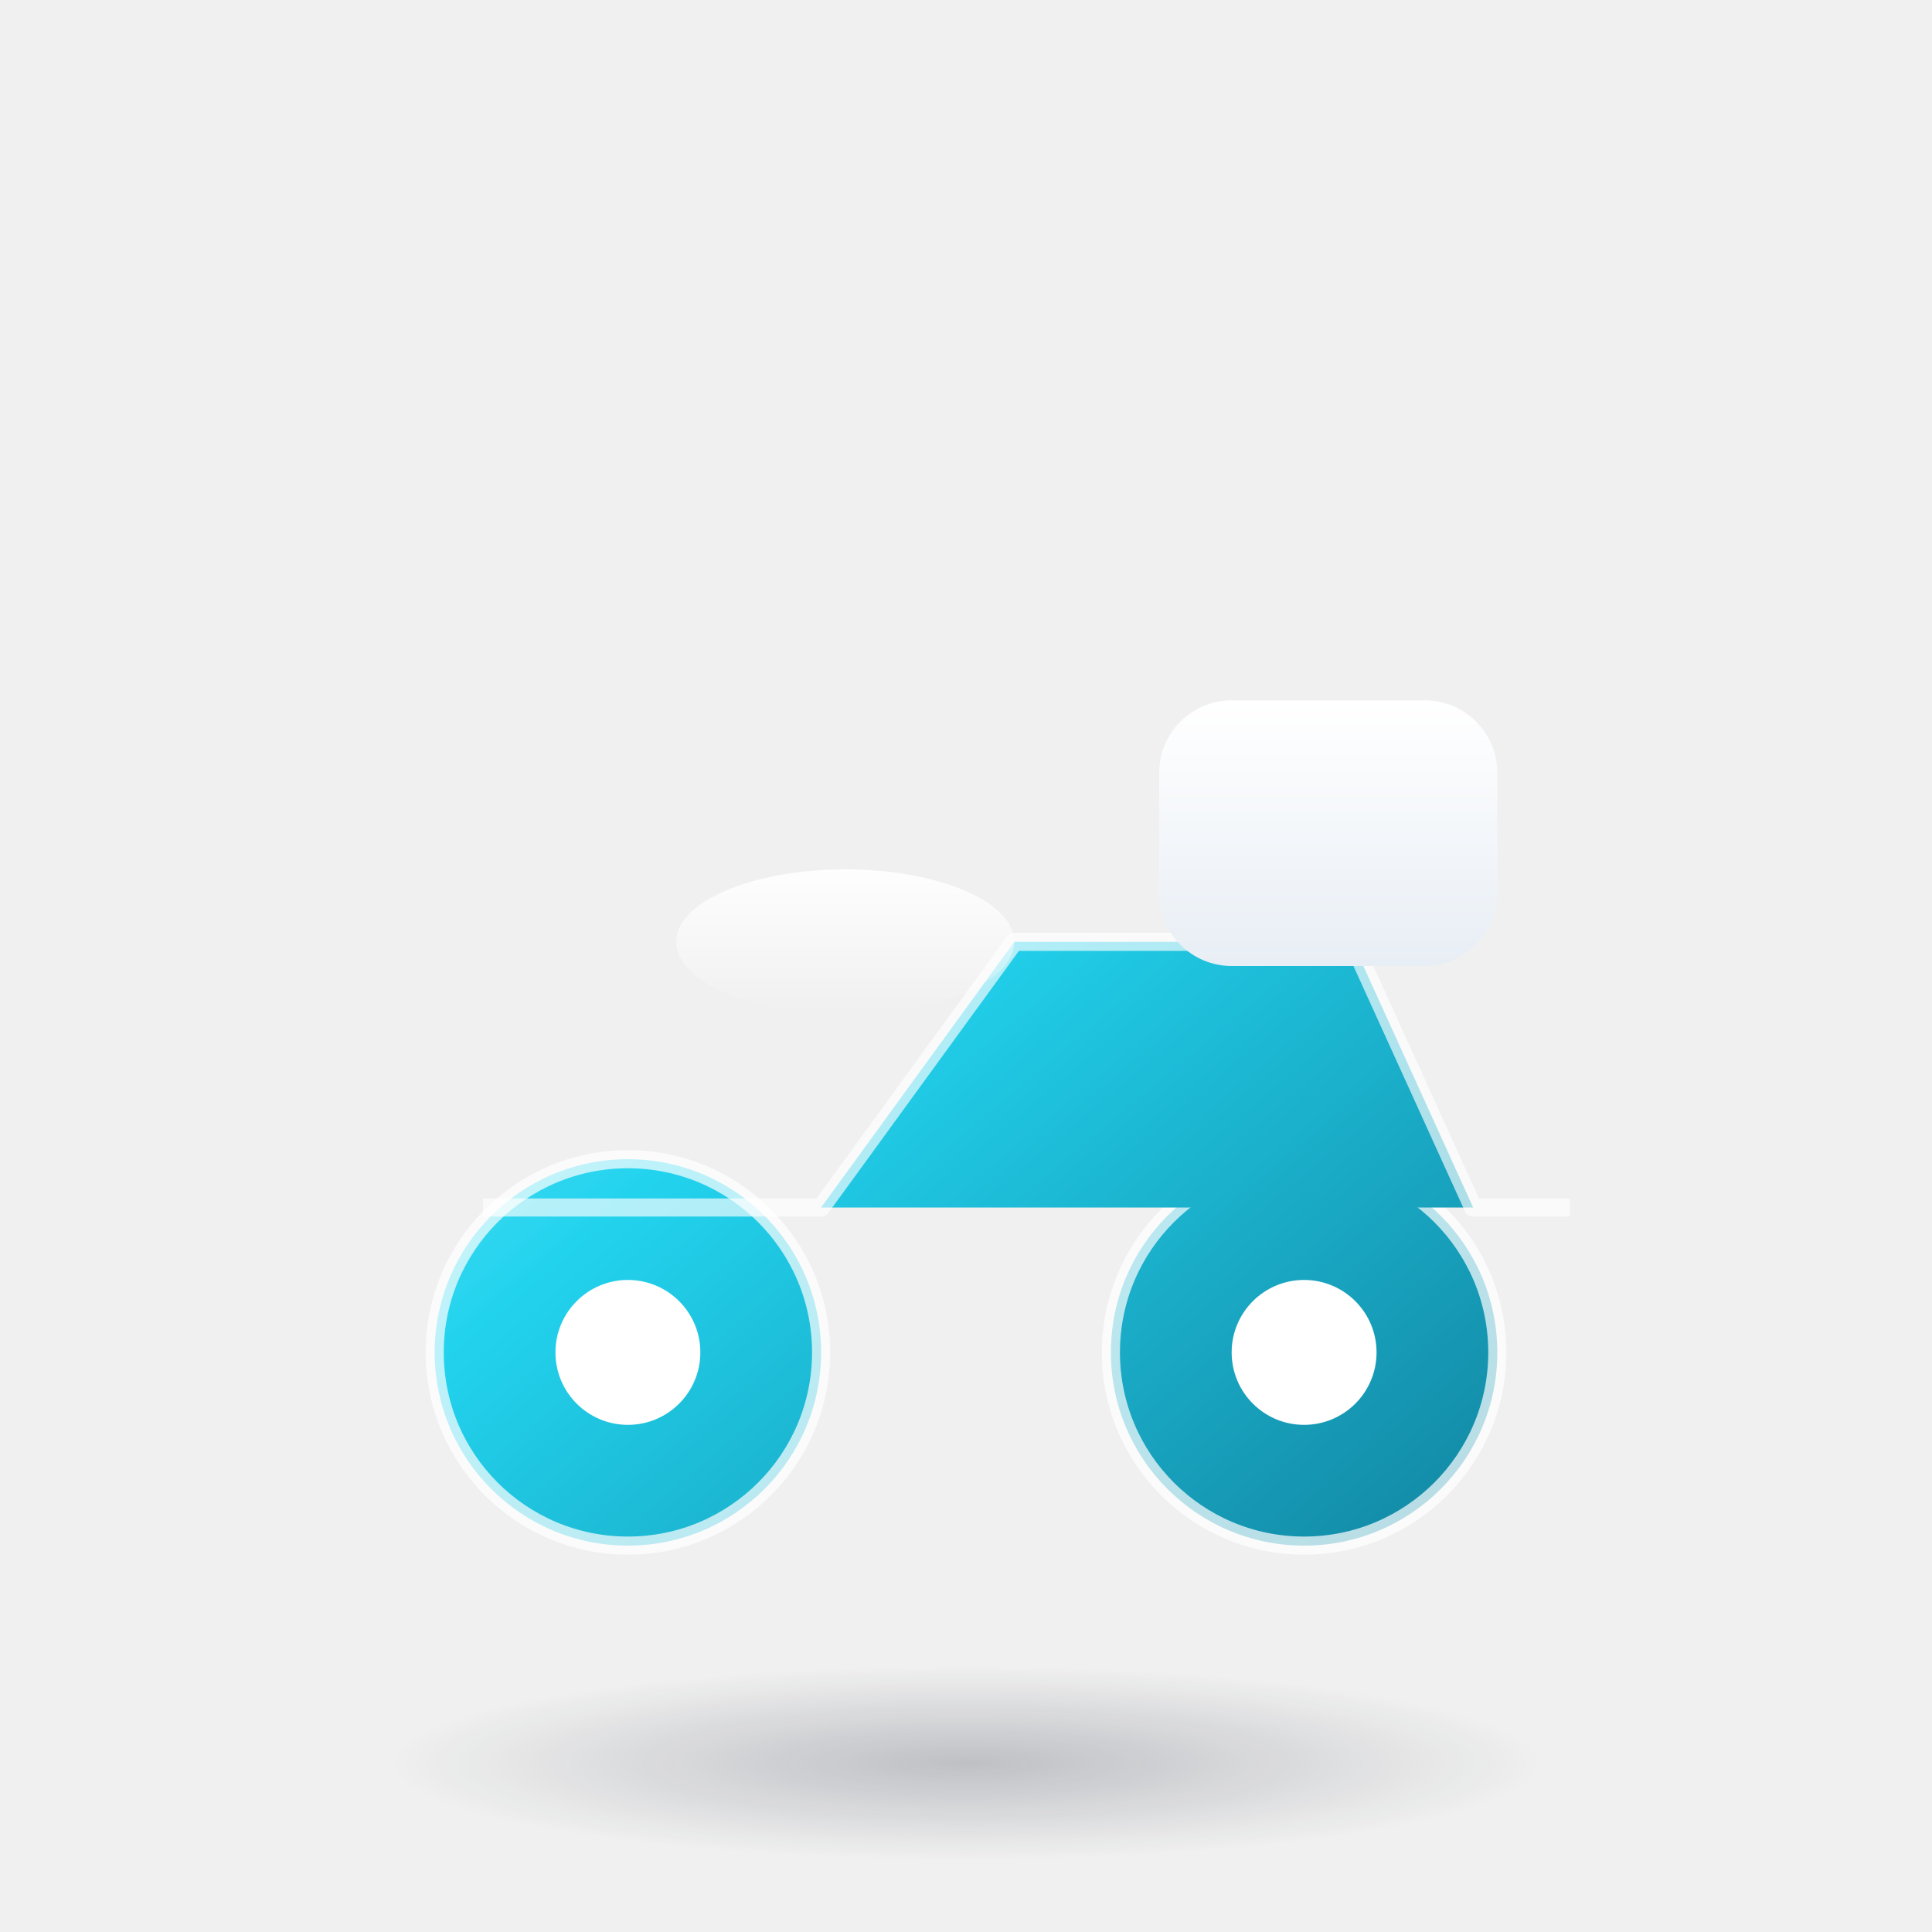
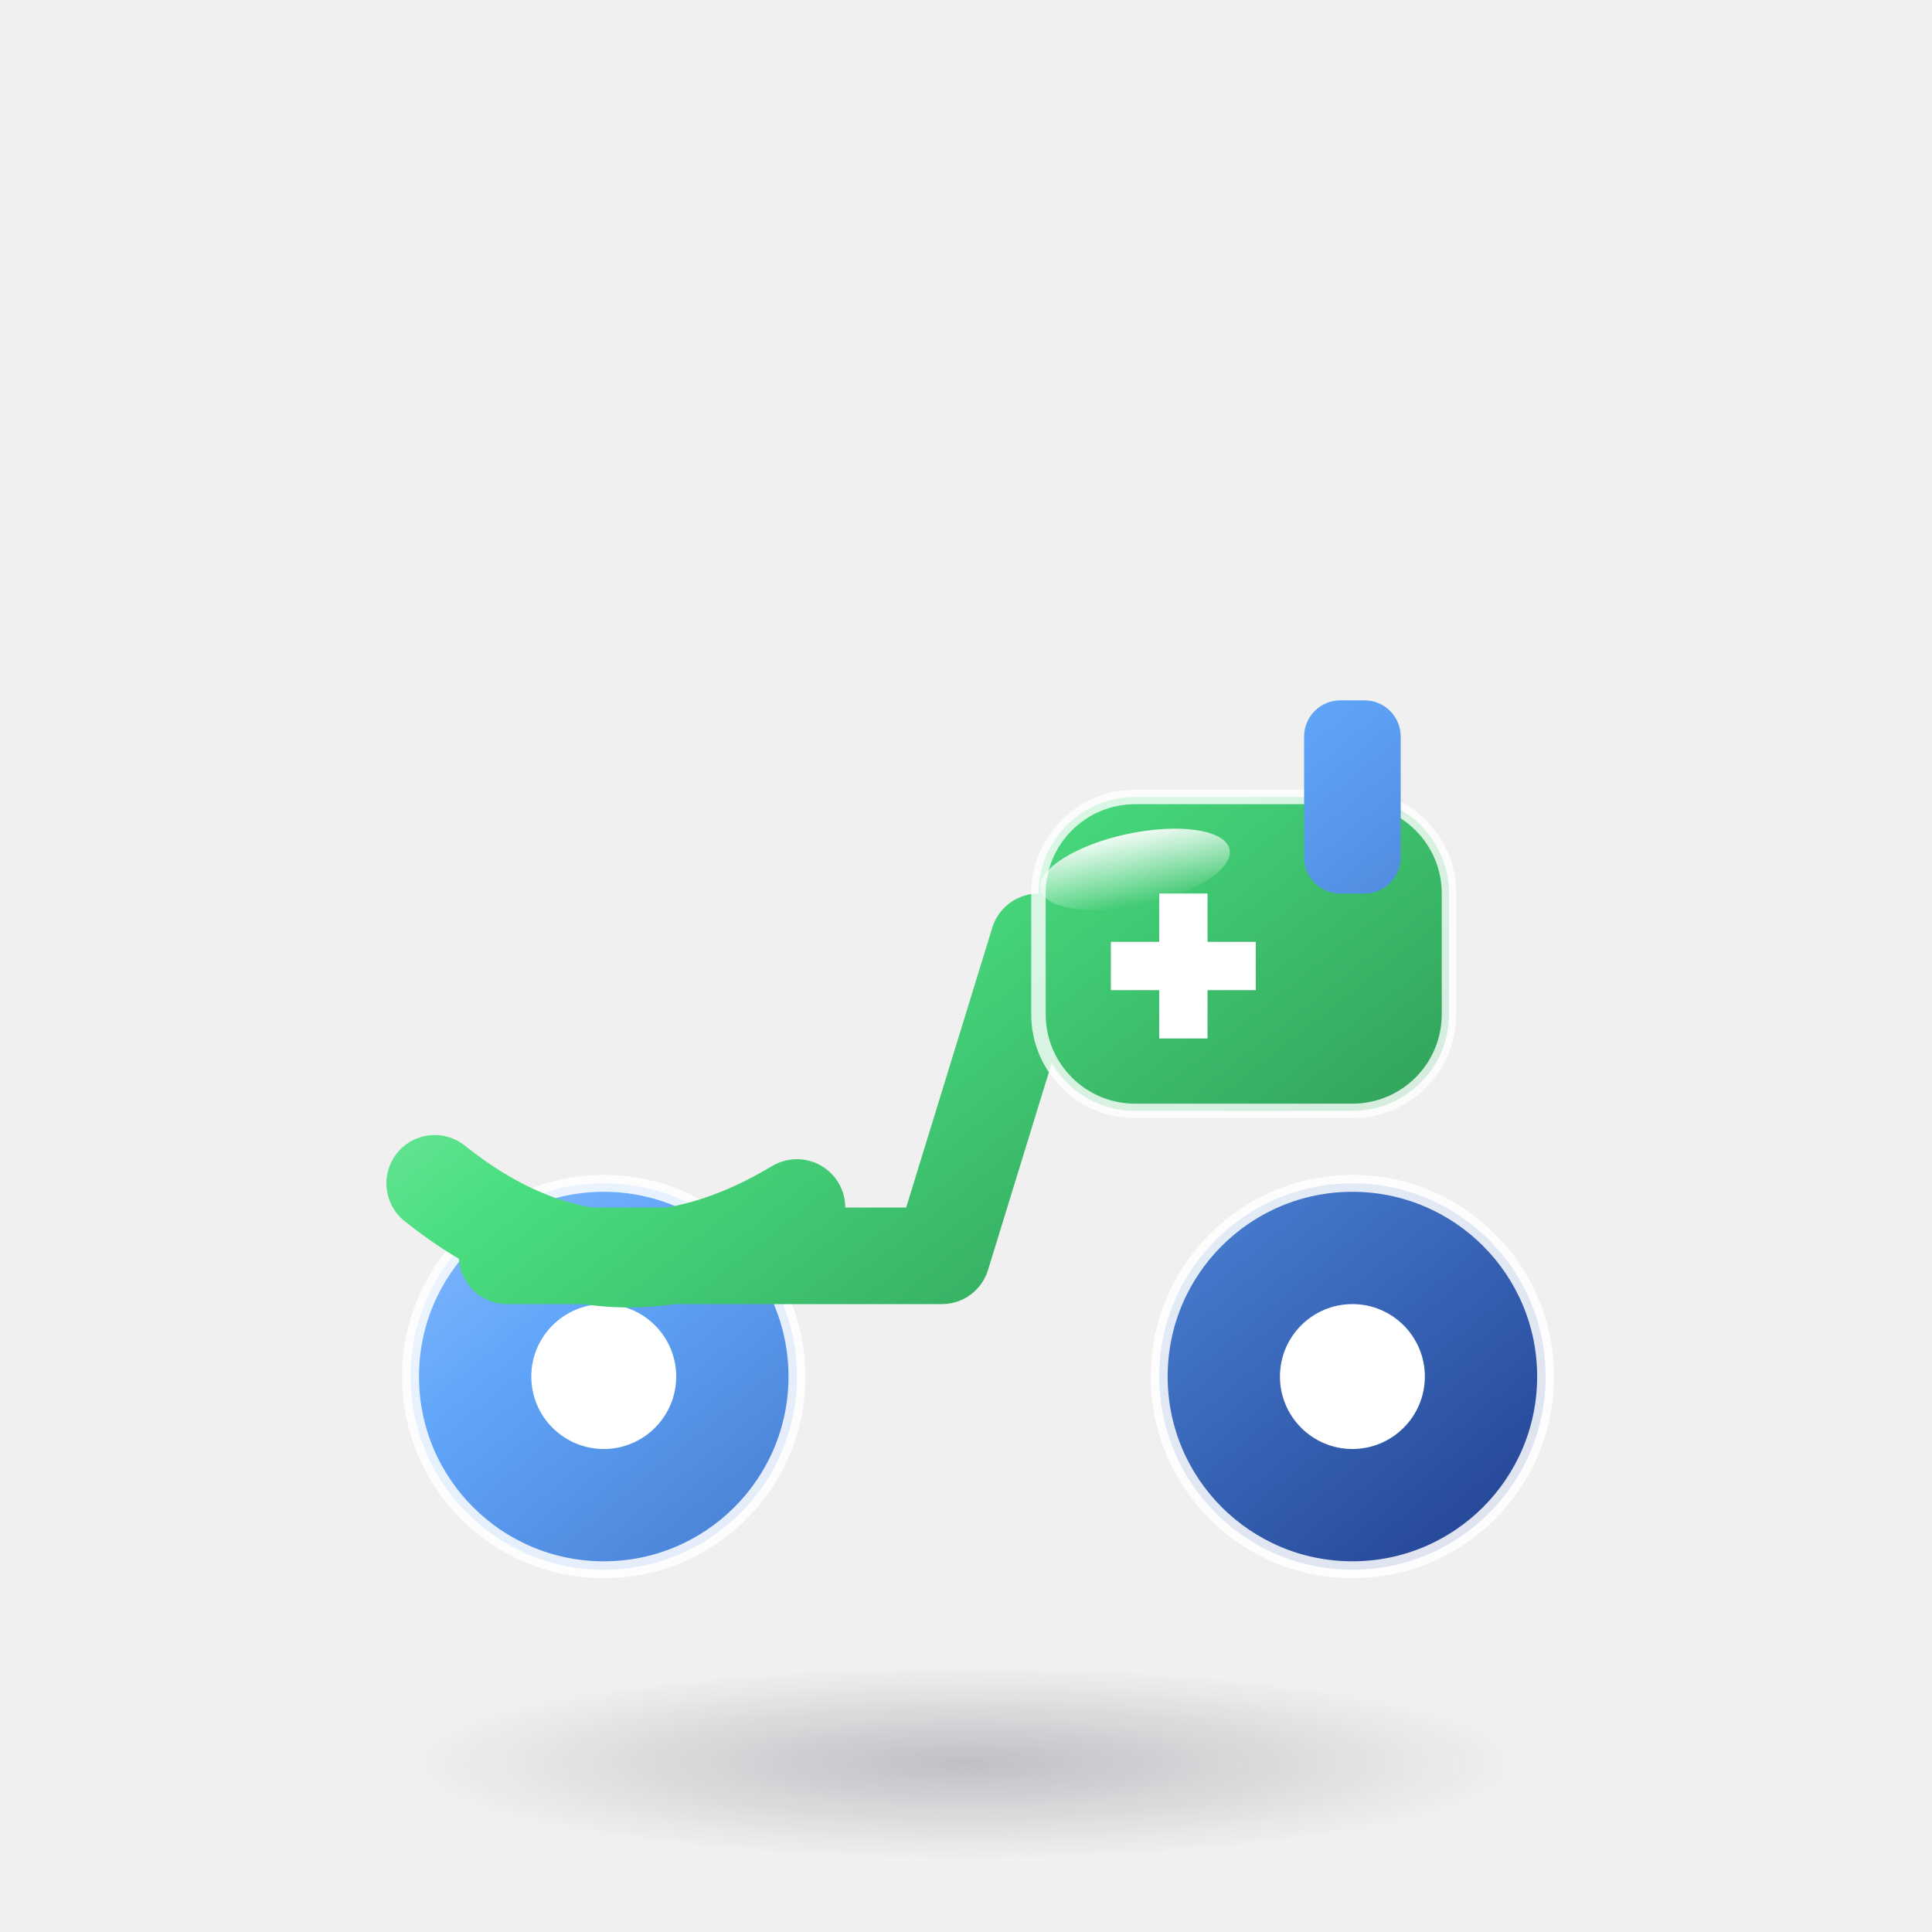
<svg xmlns="http://www.w3.org/2000/svg" viewBox="0 0 160 160" fill="none">
  <defs>
-     <linearGradient id="c" x1="28" y1="18" x2="132" y2="142" gradientUnits="userSpaceOnUse">
-       <stop stop-color="#CFFAFE" />
-       <stop offset=".48" stop-color="#22D3EE" />
-       <stop offset="1" stop-color="#0E7490" />
+     <linearGradient id="g" x1="36" y1="24" x2="128" y2="140" gradientUnits="userSpaceOnUse">
+       <stop stop-color="#F0FDF4" />
+       <stop offset=".42" stop-color="#4ADE80" />
+       <stop offset="1" stop-color="#166534" />
    </linearGradient>
-     <linearGradient id="b" x1="0" y1="0" x2="0" y2="1">
+     <linearGradient id="a" x1="44" y1="28" x2="130" y2="132" gradientUnits="userSpaceOnUse">
+       <stop stop-color="#EFF6FF" />
+       <stop offset=".48" stop-color="#60A5FA" />
+       <stop offset="1" stop-color="#1E3A8A" />
+     </linearGradient>
+     <linearGradient id="w" x1="0" y1="0" x2="0" y2="1">
+       <stop stop-color="#fff" />
+       <stop offset="1" stop-color="#E8EEF5" />
+     </linearGradient>
+     <linearGradient id="h" x1="0" y1="0" x2="0" y2="1">
      <stop stop-color="#fff" stop-opacity=".92" />
      <stop offset="1" stop-color="#fff" stop-opacity="0" />
    </linearGradient>
    <radialGradient id="s" cx="50%" cy="50%" r="50%">
-       <stop stop-color="#0f172a" stop-opacity=".22" />
-       <stop offset="1" stop-color="#0f172a" stop-opacity="0" />
+       <stop stop-color="#0F172A" stop-opacity=".22" />
+       <stop offset="1" stop-color="#0F172A" stop-opacity="0" />
    </radialGradient>
-     <linearGradient id="w" x1="0" y1="0" x2="0" y2="1">
-       <stop stop-color="#fff" />
-       <stop offset="1" stop-color="#e8eef5" />
-     </linearGradient>
  </defs>
-   <ellipse cx="80" cy="146" rx="48" ry="8" fill="url(#s)" />
-   <circle cx="52" cy="112" r="16" fill="url(#c)" stroke="#fff" stroke-opacity=".7" stroke-width="1.5" />
-   <circle cx="108" cy="112" r="16" fill="url(#c)" stroke="#fff" stroke-opacity=".7" stroke-width="1.5" />
-   <circle cx="52" cy="112" r="6" fill="#fff" />
-   <circle cx="108" cy="112" r="6" fill="#fff" />
-   <path d="M40 100h28l16-22h28l10 22h8" fill="url(#c)" stroke="#fff" stroke-opacity=".65" stroke-width="1.5" stroke-linejoin="round" />
-   <rect x="96" y="58" width="28" height="22" rx="6" fill="url(#w)" />
-   <ellipse cx="70" cy="78" rx="14" ry="6" fill="url(#b)" />
+   <ellipse cx="80" cy="146" rx="46" ry="8" fill="url(#s)" />
+   <circle cx="50" cy="114" r="16" fill="url(#a)" stroke="#fff" stroke-opacity=".85" stroke-width="1.4" />
+   <circle cx="112" cy="114" r="16" fill="url(#a)" stroke="#fff" stroke-opacity=".85" stroke-width="1.4" />
+   <circle cx="50" cy="114" r="6" fill="#fff" />
+   <circle cx="112" cy="114" r="6" fill="#fff" />
+   <path d="M42 104h36l8-26h22" fill="none" stroke="url(#g)" stroke-width="8" stroke-linecap="round" stroke-linejoin="round" />
+   <path d="M36 98c10 8 20 8 30 2" fill="none" stroke="url(#g)" stroke-width="8" stroke-linecap="round" />
+   <rect x="86" y="66" width="34" height="26" rx="8" fill="url(#g)" stroke="#fff" stroke-opacity=".8" stroke-width="1.2" />
+   <path fill="#fff" d="M96 74h4v4h4v4h-4v4h-4v-4h-4v-4h4z" />
+   <ellipse cx="94" cy="72" rx="8" ry="3" fill="url(#h)" transform="rotate(-12 94 72)" />
+   <rect x="108" y="58" width="8" height="16" rx="3" fill="url(#a)" />
</svg>
